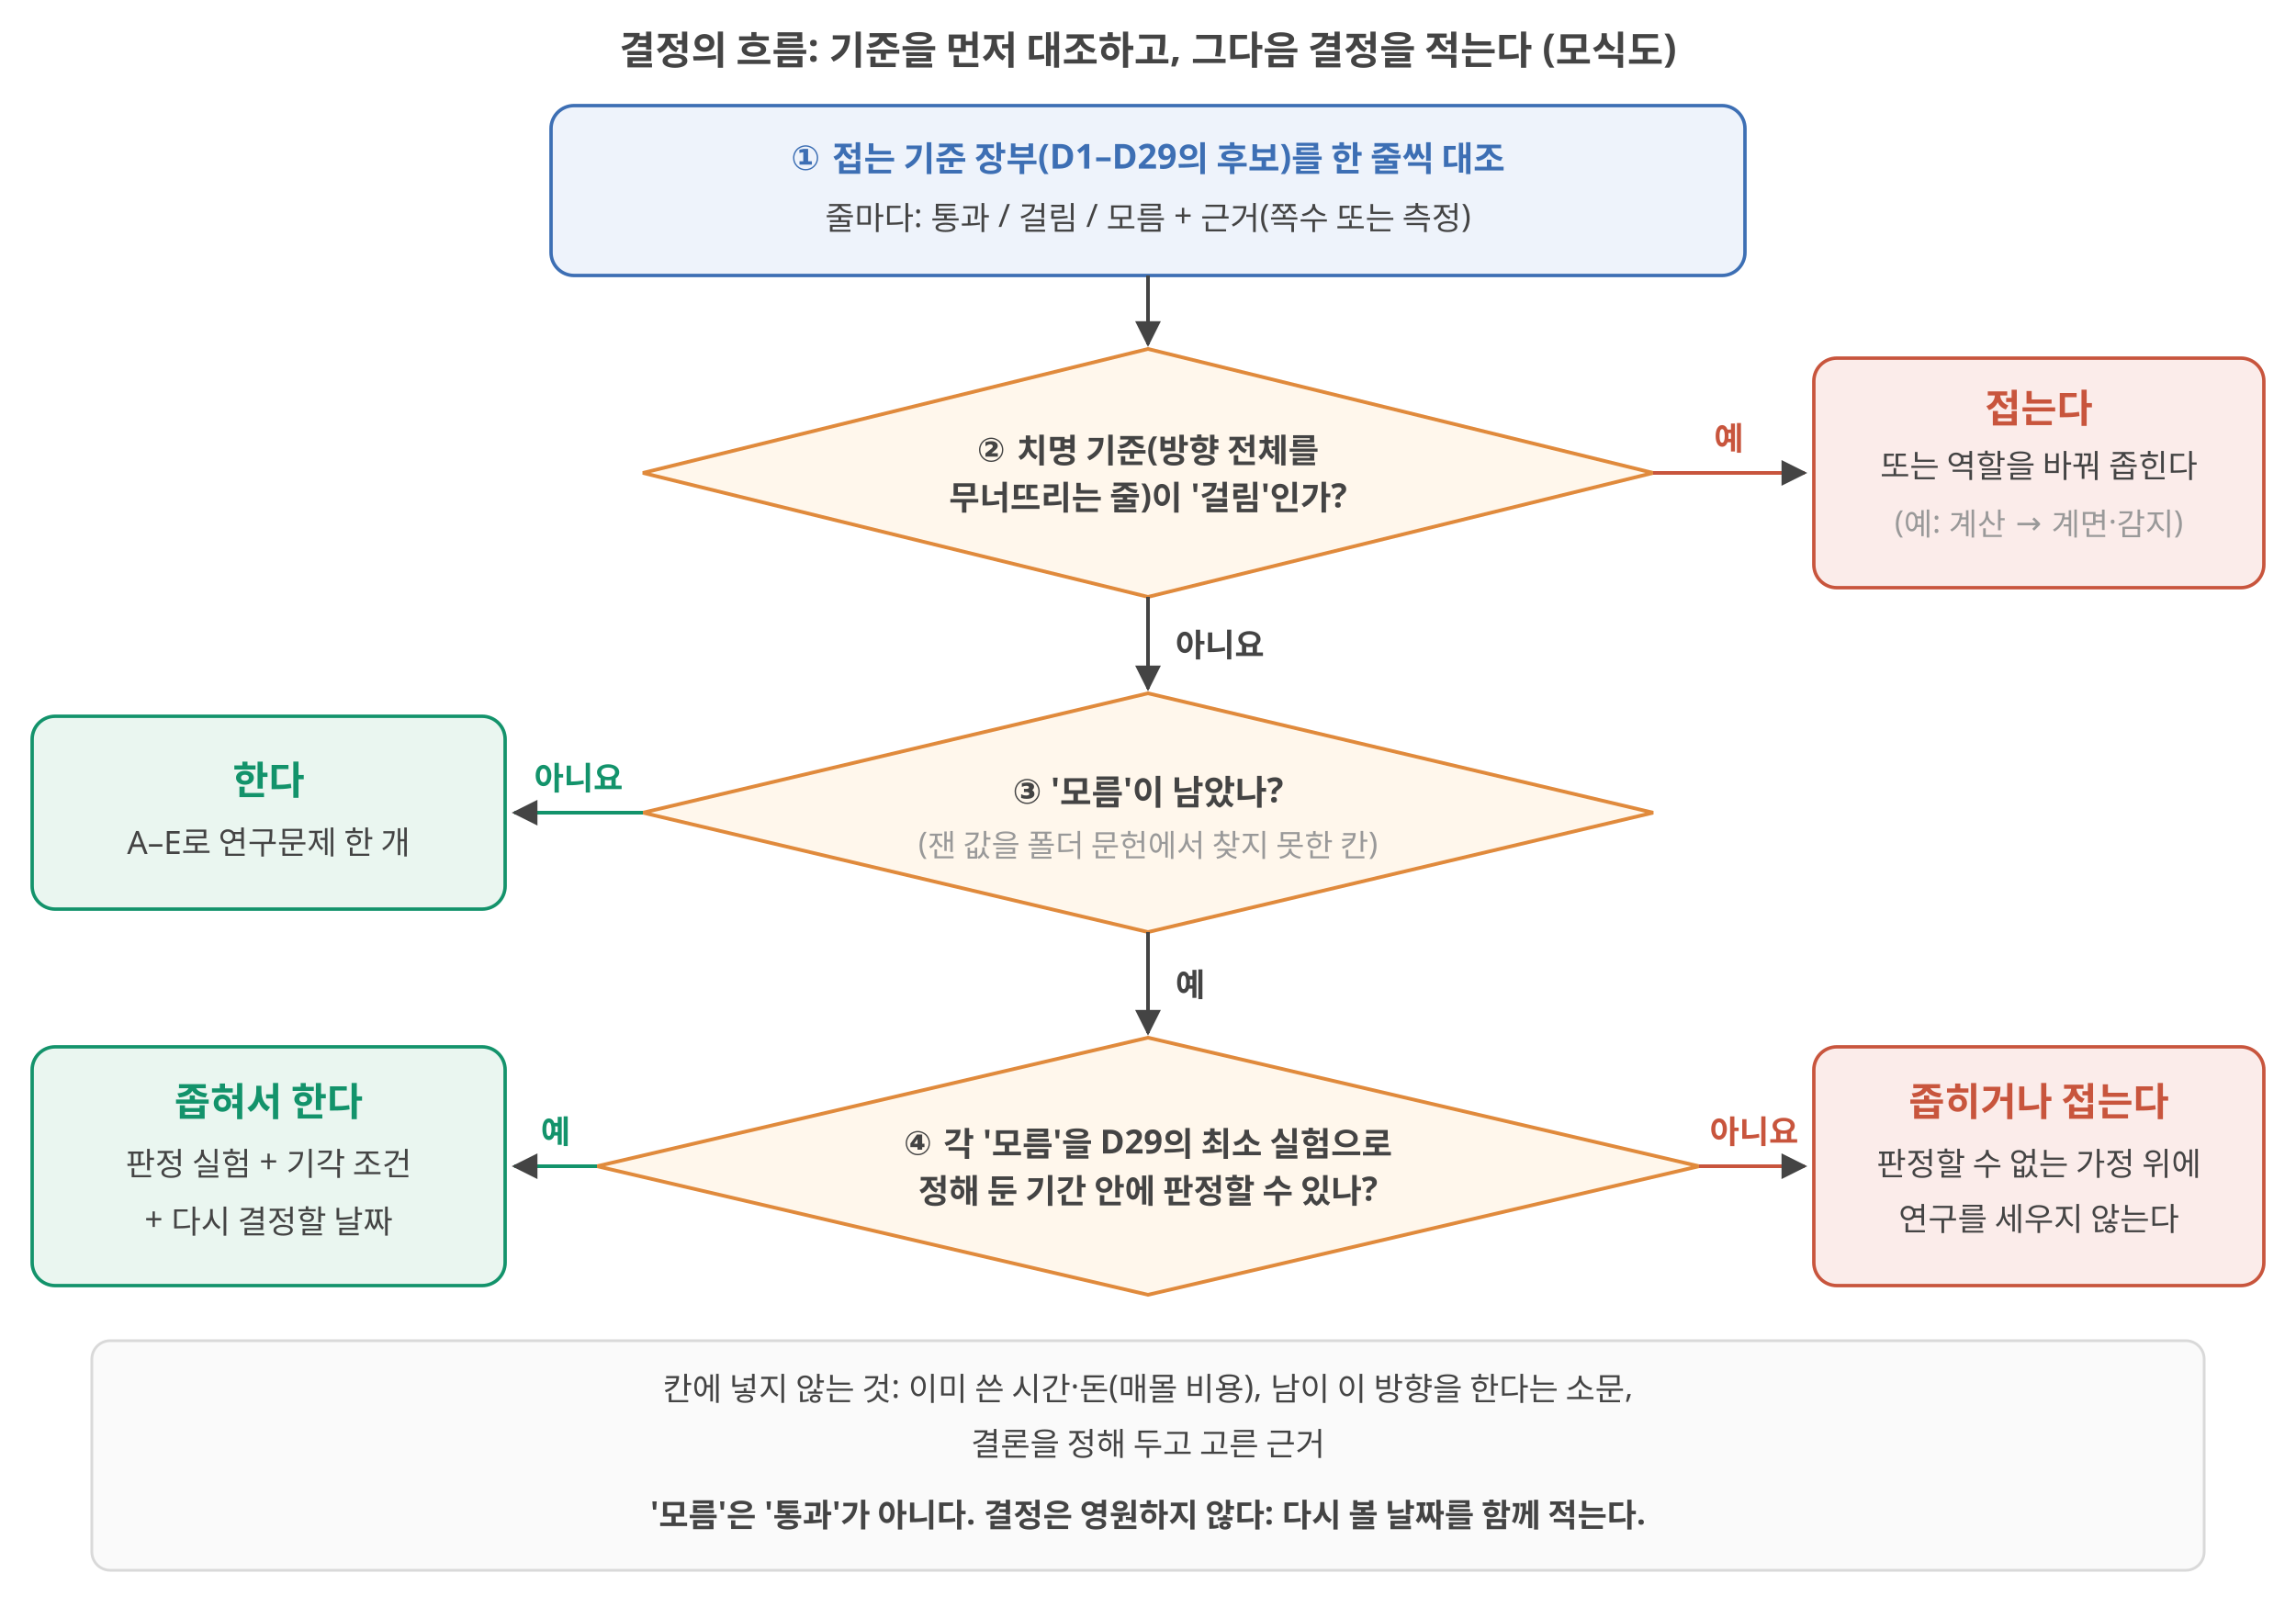
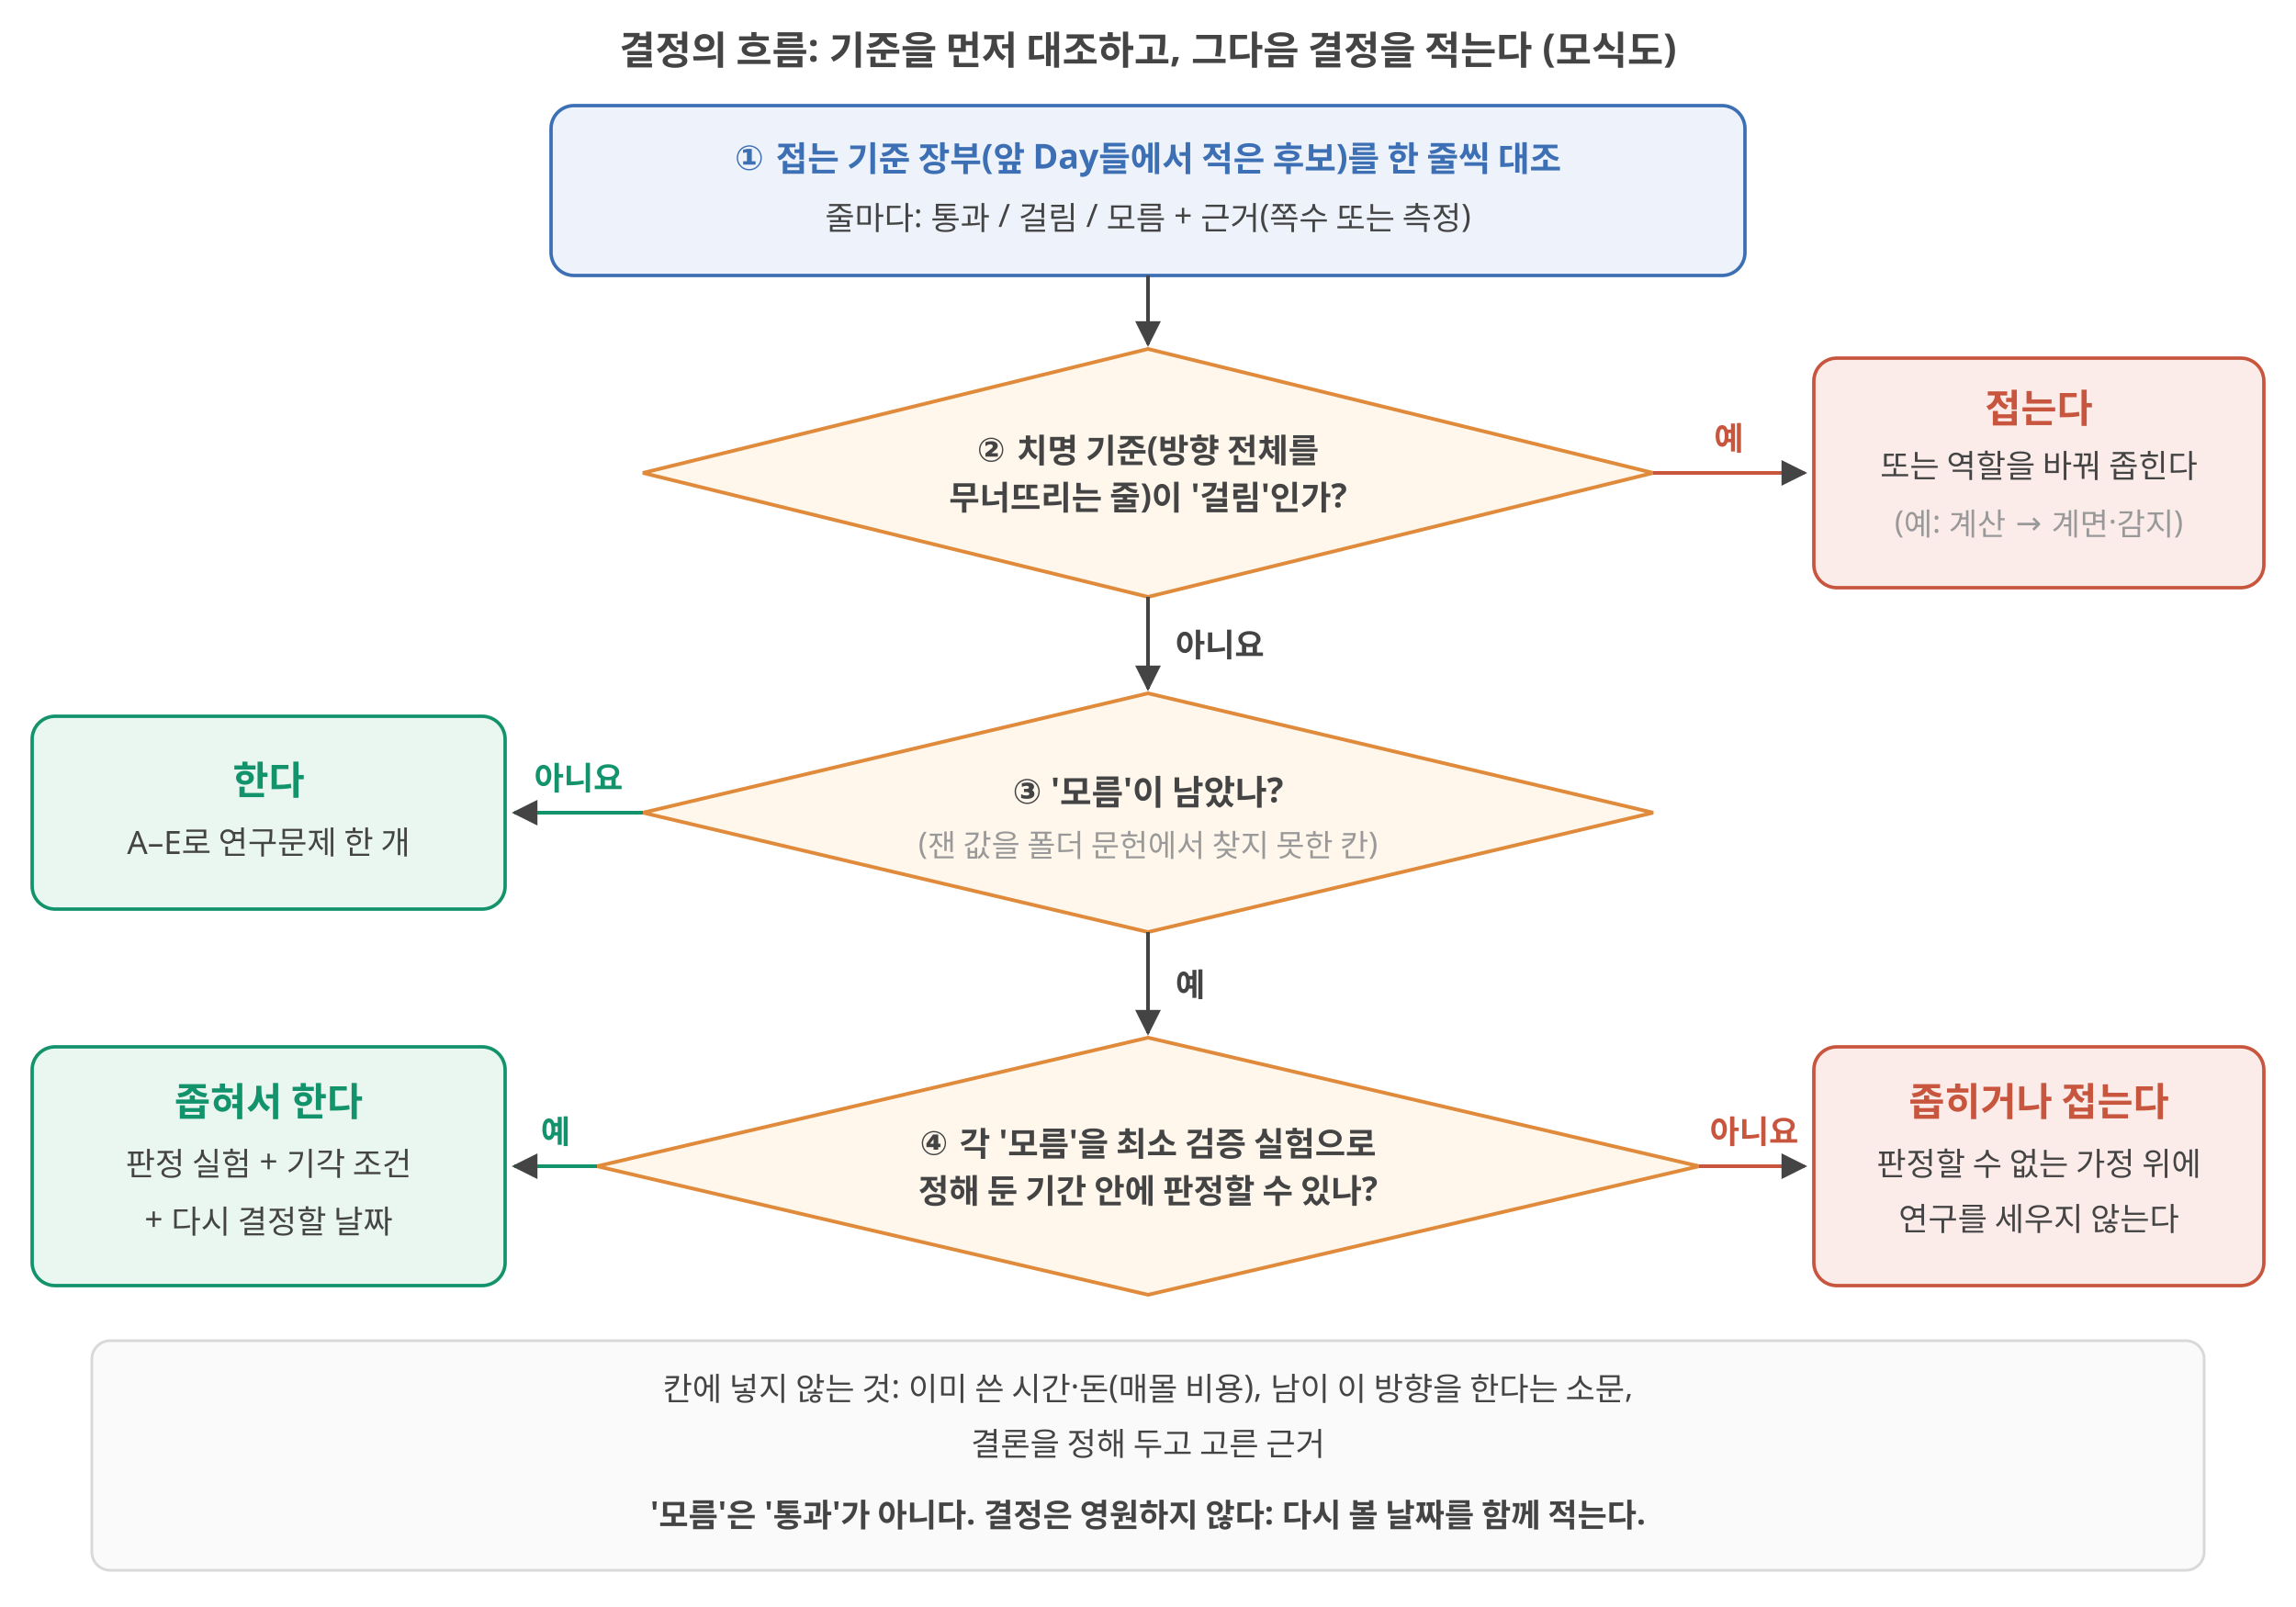
<svg xmlns="http://www.w3.org/2000/svg" viewBox="0 0 1000 700" width="100%" font-family="Noto Sans KR, Malgun Gothic, sans-serif" font-size="13" fill="#444">
  <rect x="0" y="0" width="1000" height="700" fill="#fff" />
  <defs>
    <marker id="arr" viewBox="0 0 10 10" refX="9" refY="5" markerWidth="7" markerHeight="7" orient="auto-start-reverse">
      <path d="M0,0 L10,5 L0,10 z" fill="#444" />
    </marker>
  </defs>
  <text x="500.0" y="28.0" font-size="17" fill="#444" text-anchor="middle" font-weight="bold">결정의 흐름: 기준을 먼저 대조하고, 그다음 결정을 적는다 (모식도)</text>
  <rect x="240.0" y="46.0" width="520.0" height="74.0" rx="10" fill="#eef3fb" stroke="#3d6fb4" stroke-width="1.5" />
-   <text x="500.0" y="74.0" font-size="15" fill="#3d6fb4" text-anchor="middle" font-weight="bold">① 접는 기준 장부(D1–D29의 후보)를 한 줄씩 대조</text>
+   <text x="500.0" y="74.0" font-size="15" fill="#3d6fb4" text-anchor="middle" font-weight="bold">① 접는 기준 장부(앞 Day들에서 적은 후보)를 한 줄씩 대조</text>
  <text x="500.0" y="100.0" font-size="14" fill="#444" text-anchor="middle" font-weight="normal">줄마다: 통과 / 걸림 / 모름 + 근거(쪽수 또는 측정)</text>
  <line x1="500.0" y1="120.0" x2="500.0" y2="150.0" stroke="#444" stroke-width="1.6" marker-end="url(#arr)" />
  <polygon points="500,152.0 720.0,206 500,260.0 280.0,206" fill="#fff7ec" stroke="#e08a3c" stroke-width="1.6" />
  <text x="500.0" y="201.0" font-size="14.5" fill="#444" text-anchor="middle" font-weight="bold">② 치명 기준(방향 전체를</text>
  <text x="500.0" y="222.0" font-size="14.5" fill="#444" text-anchor="middle" font-weight="bold">무너뜨리는 줄)이 '걸림'인가?</text>
  <line x1="720.0" y1="206.0" x2="786.0" y2="206.0" stroke="#c8553d" stroke-width="1.6" marker-end="url(#arr)" />
  <text x="753.0" y="196.0" font-size="14" fill="#c8553d" text-anchor="middle" font-weight="bold">예</text>
  <rect x="790.0" y="156.0" width="196.0" height="100.0" rx="10" fill="#fbecea" stroke="#c8553d" stroke-width="1.5" />
  <text x="888.0" y="184.0" font-size="17" fill="#c8553d" text-anchor="middle" font-weight="bold">접는다</text>
  <text x="888.0" y="208.0" font-size="14" fill="#444" text-anchor="middle" font-weight="normal">또는 역할을 바꿔 좁힌다</text>
  <text x="888.0" y="232.0" font-size="13.5" fill="#999" text-anchor="middle" font-weight="normal">(예: 계산 → 계면·감지)</text>
  <line x1="500.0" y1="260.0" x2="500.0" y2="300.0" stroke="#444" stroke-width="1.6" marker-end="url(#arr)" />
  <text x="512.0" y="286.0" font-size="14" fill="#444" text-anchor="start" font-weight="bold">아니요</text>
  <polygon points="500,302.0 720.0,354 500,406.0 280.0,354" fill="#fff7ec" stroke="#e08a3c" stroke-width="1.6" />
  <text x="500.0" y="350.0" font-size="15" fill="#444" text-anchor="middle" font-weight="bold">③ '모름'이 남았나?</text>
  <text x="500.0" y="372.0" font-size="13.5" fill="#999" text-anchor="middle" font-weight="normal">(잰 값을 폴더 문헌에서 찾지 못한 칸)</text>
  <line x1="280.0" y1="354.0" x2="224.0" y2="354.0" stroke="#13936b" stroke-width="1.6" marker-end="url(#arr)" />
  <text x="252.0" y="344.0" font-size="14" fill="#13936b" text-anchor="middle" font-weight="bold">아니요</text>
  <rect x="14.0" y="312.0" width="206.0" height="84.0" rx="10" fill="#eaf6f0" stroke="#13936b" stroke-width="1.5" />
  <text x="117.0" y="346.0" font-size="17" fill="#13936b" text-anchor="middle" font-weight="bold">한다</text>
  <text x="117.0" y="372.0" font-size="14" fill="#444" text-anchor="middle" font-weight="normal">A–E로 연구문제 한 개</text>
  <line x1="500.0" y1="406.0" x2="500.0" y2="450.0" stroke="#444" stroke-width="1.6" marker-end="url(#arr)" />
  <text x="512.0" y="434.0" font-size="14" fill="#444" text-anchor="start" font-weight="bold">예</text>
  <polygon points="500,452.0 740.0,508 500,564.0 260.0,508" fill="#fff7ec" stroke="#e08a3c" stroke-width="1.6" />
-   <text x="500.0" y="503.0" font-size="14.5" fill="#444" text-anchor="middle" font-weight="bold">④ 각 '모름'을 D29의 최소 실험으로</text>
+   <text x="500.0" y="503.0" font-size="14.5" fill="#444" text-anchor="middle" font-weight="bold">④ 각 '모름'을 최소 검증 실험으로</text>
  <text x="500.0" y="524.0" font-size="14.5" fill="#444" text-anchor="middle" font-weight="bold">정해 둔 기간 안에 판정할 수 있나?</text>
  <line x1="260.0" y1="508.0" x2="224.0" y2="508.0" stroke="#13936b" stroke-width="1.6" marker-end="url(#arr)" />
  <text x="242.0" y="498.0" font-size="14" fill="#13936b" text-anchor="middle" font-weight="bold">예</text>
  <rect x="14.0" y="456.0" width="206.0" height="104.0" rx="10" fill="#eaf6f0" stroke="#13936b" stroke-width="1.5" />
  <text x="117.0" y="486.0" font-size="17" fill="#13936b" text-anchor="middle" font-weight="bold">좁혀서 한다</text>
  <text x="117.0" y="512.0" font-size="14" fill="#444" text-anchor="middle" font-weight="normal">판정 실험 + 기각 조건</text>
  <text x="117.0" y="536.0" font-size="14" fill="#444" text-anchor="middle" font-weight="normal">+ 다시 결정할 날짜</text>
  <line x1="740.0" y1="508.0" x2="786.0" y2="508.0" stroke="#c8553d" stroke-width="1.6" marker-end="url(#arr)" />
  <text x="764.0" y="498.0" font-size="14" fill="#c8553d" text-anchor="middle" font-weight="bold">아니요</text>
  <rect x="790.0" y="456.0" width="196.0" height="104.0" rx="10" fill="#fbecea" stroke="#c8553d" stroke-width="1.5" />
  <text x="888.0" y="486.0" font-size="17" fill="#c8553d" text-anchor="middle" font-weight="bold">좁히거나 접는다</text>
  <text x="888.0" y="512.0" font-size="14" fill="#444" text-anchor="middle" font-weight="normal">판정할 수 없는 가정 위에</text>
  <text x="888.0" y="536.0" font-size="14" fill="#444" text-anchor="middle" font-weight="normal">연구를 세우지 않는다</text>
  <rect x="40.0" y="584.0" width="920.0" height="100.0" rx="8" fill="#fafafa" stroke="#d9d9d9" stroke-width="1.2" />
  <text x="500.0" y="610.0" font-size="14" fill="#444" text-anchor="middle" font-weight="normal">칸에 넣지 않는 것: 이미 쓴 시간·돈(매몰 비용), 남이 이 방향을 한다는 소문,</text>
  <text x="500.0" y="634.0" font-size="14" fill="#444" text-anchor="middle" font-weight="normal">결론을 정해 두고 고른 근거</text>
  <text x="500.0" y="664.0" font-size="14" fill="#444" text-anchor="middle" font-weight="bold">'모름'은 '통과'가 아니다. 결정은 영원하지 않다: 다시 볼 날짜를 함께 적는다.</text>
</svg>
